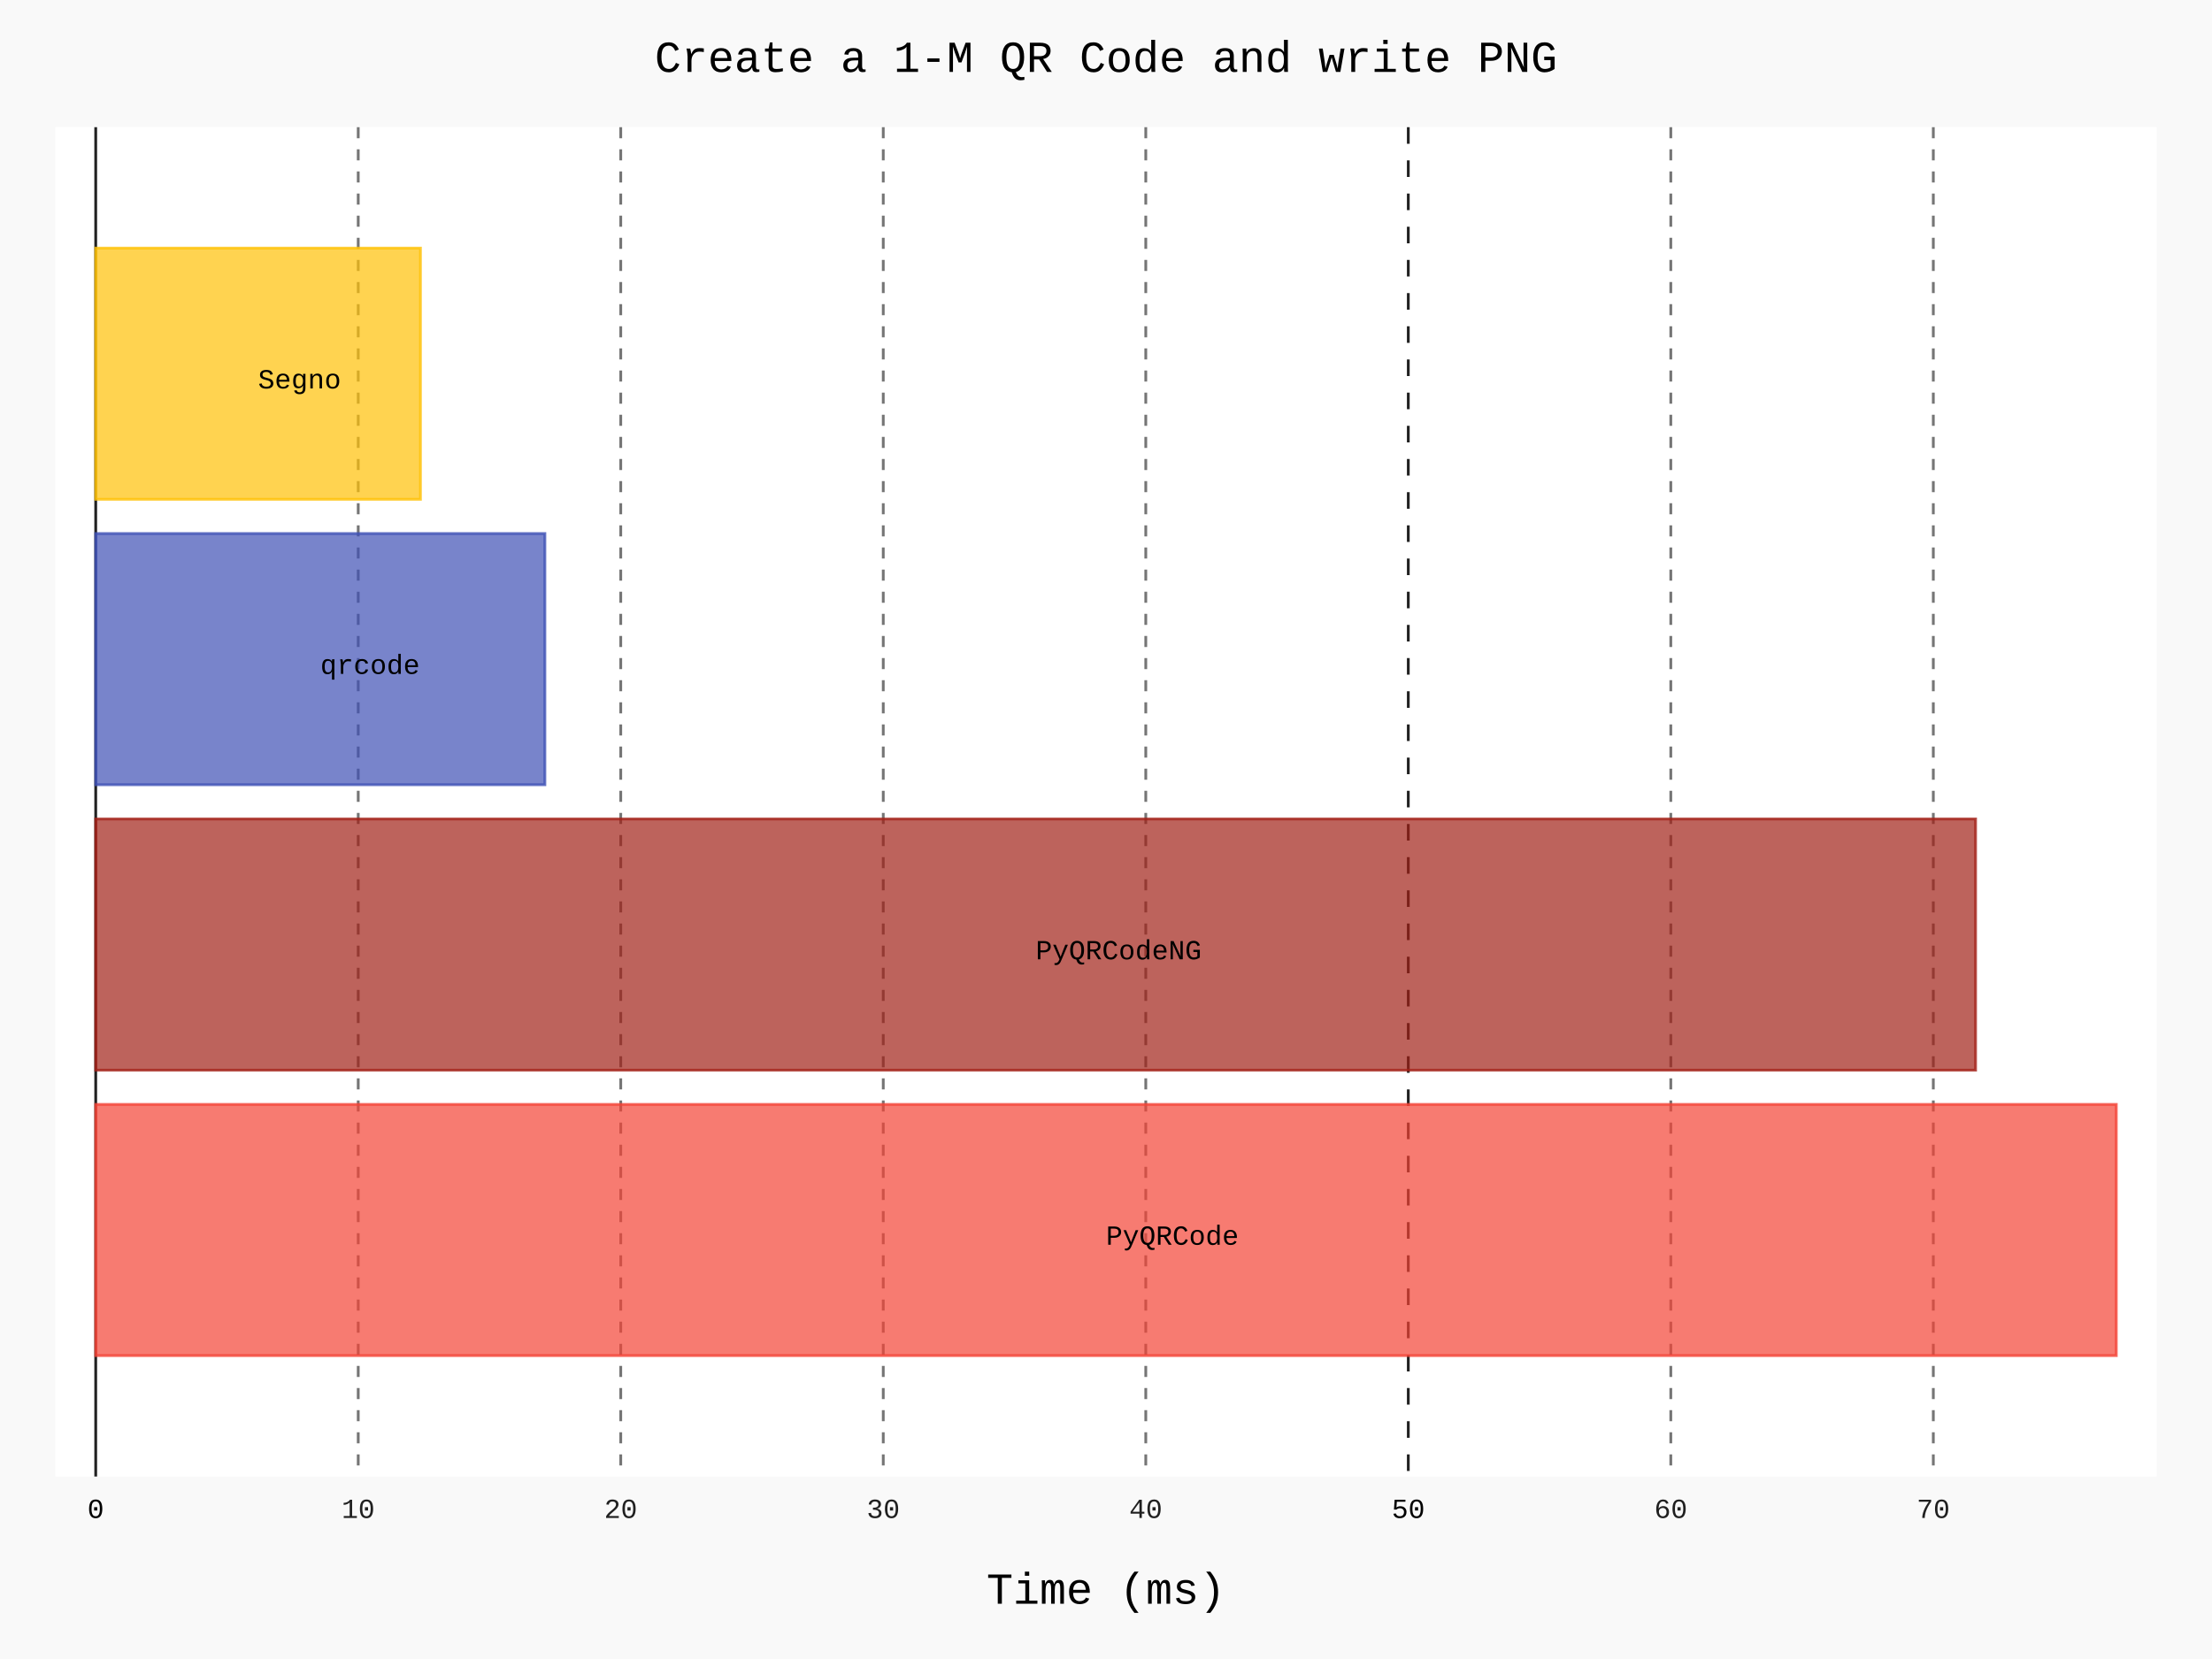
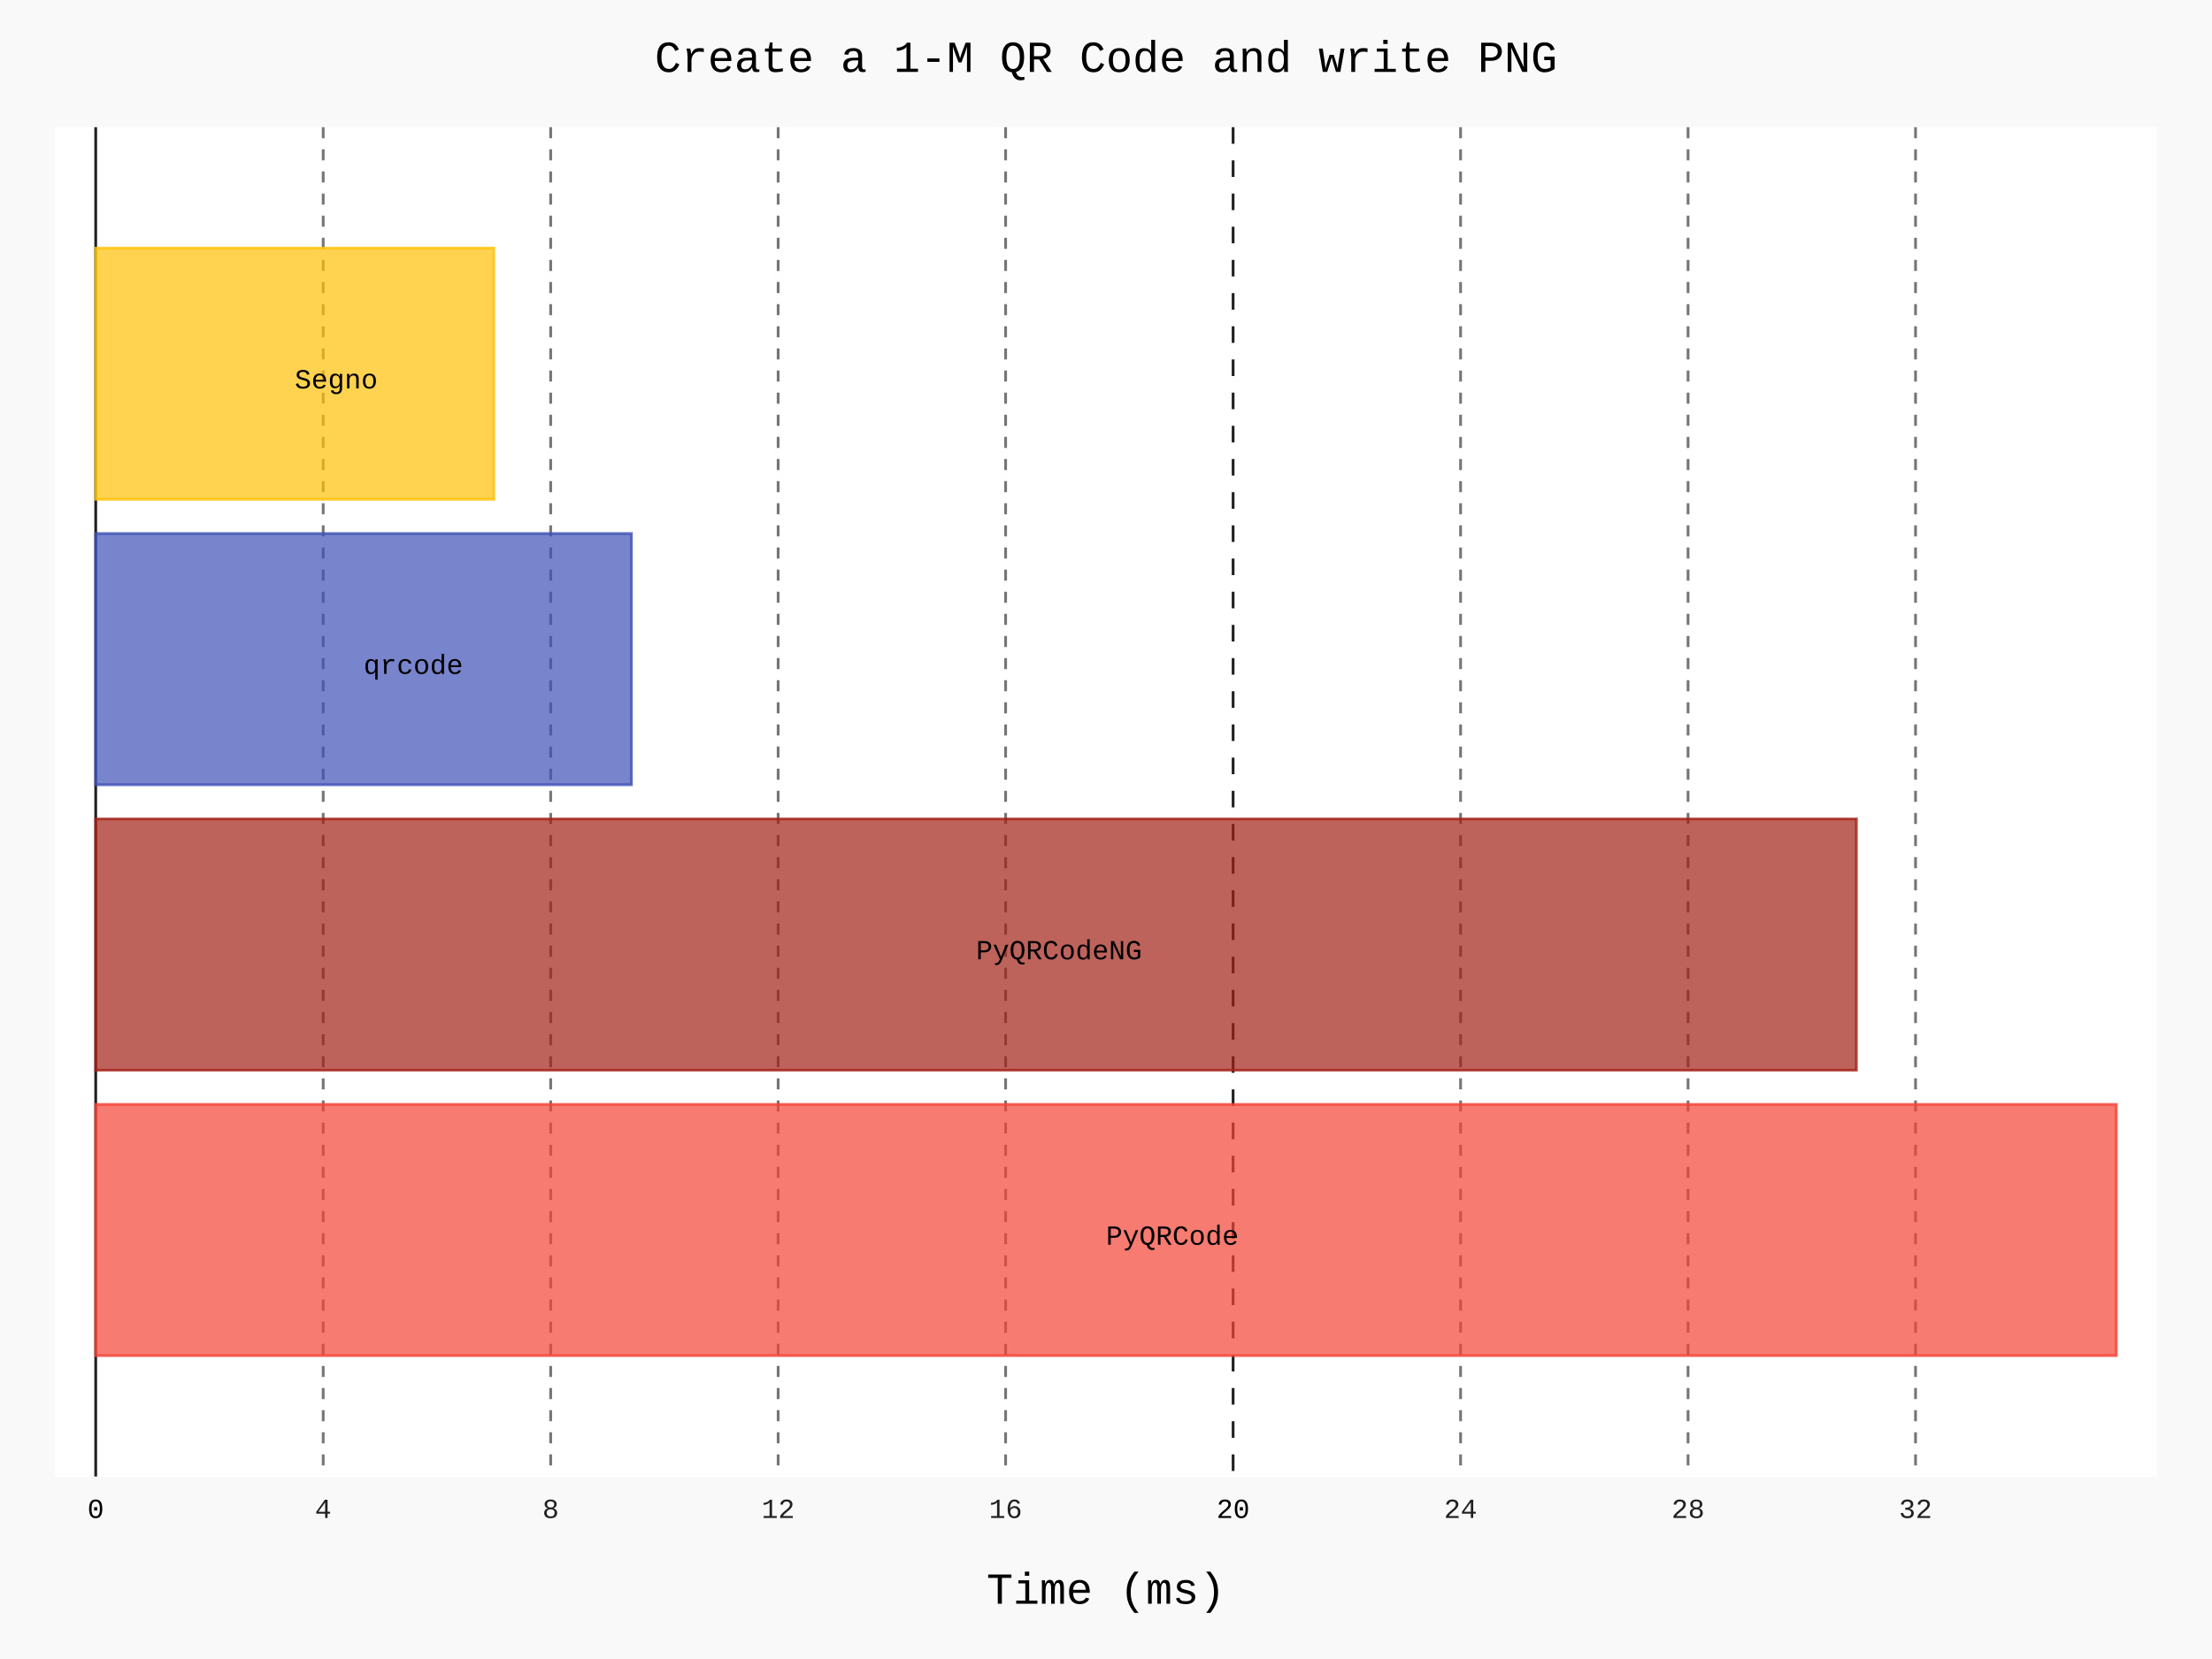
- <svg xmlns="http://www.w3.org/2000/svg" class="pygal-chart" id="chart-7f7af17a-ba18-47c8-9032-3517f430a31d" viewBox="0 0 800 600">
+ <svg xmlns="http://www.w3.org/2000/svg" class="pygal-chart" id="chart-e95efc4e-db37-4027-ab21-6ec06b8b42c7" viewBox="0 0 800 600">
  <defs>
-     <style type="text/css">#chart-7f7af17a-ba18-47c8-9032-3517f430a31d{-webkit-user-select:none;-webkit-font-smoothing:antialiased;font-family:Consolas,"Liberation Mono",Menlo,Courier,monospace}#chart-7f7af17a-ba18-47c8-9032-3517f430a31d .title{font-family:Consolas,"Liberation Mono",Menlo,Courier,monospace;font-size:16px}#chart-7f7af17a-ba18-47c8-9032-3517f430a31d .legends .legend text{font-family:Consolas,"Liberation Mono",Menlo,Courier,monospace;font-size:14px}#chart-7f7af17a-ba18-47c8-9032-3517f430a31d .axis text{font-family:Consolas,"Liberation Mono",Menlo,Courier,monospace;font-size:10px}#chart-7f7af17a-ba18-47c8-9032-3517f430a31d .axis text.major{font-family:Consolas,"Liberation Mono",Menlo,Courier,monospace;font-size:10px}#chart-7f7af17a-ba18-47c8-9032-3517f430a31d .text-overlay text.value{font-family:Consolas,"Liberation Mono",Menlo,Courier,monospace;font-size:16px}#chart-7f7af17a-ba18-47c8-9032-3517f430a31d .text-overlay text.label{font-family:Consolas,"Liberation Mono",Menlo,Courier,monospace;font-size:10px}#chart-7f7af17a-ba18-47c8-9032-3517f430a31d .tooltip{font-family:Consolas,"Liberation Mono",Menlo,Courier,monospace;font-size:14px}#chart-7f7af17a-ba18-47c8-9032-3517f430a31d text.no_data{font-family:Consolas,"Liberation Mono",Menlo,Courier,monospace;font-size:64px}
- #chart-7f7af17a-ba18-47c8-9032-3517f430a31d{background-color:rgba(249,249,249,1)}#chart-7f7af17a-ba18-47c8-9032-3517f430a31d path,#chart-7f7af17a-ba18-47c8-9032-3517f430a31d line,#chart-7f7af17a-ba18-47c8-9032-3517f430a31d rect,#chart-7f7af17a-ba18-47c8-9032-3517f430a31d circle{-webkit-transition:150ms;-moz-transition:150ms;transition:150ms}#chart-7f7af17a-ba18-47c8-9032-3517f430a31d .graph &gt; .background{fill:rgba(249,249,249,1)}#chart-7f7af17a-ba18-47c8-9032-3517f430a31d .plot &gt; .background{fill:rgba(255,255,255,1)}#chart-7f7af17a-ba18-47c8-9032-3517f430a31d .graph{fill:rgba(0,0,0,.87)}#chart-7f7af17a-ba18-47c8-9032-3517f430a31d text.no_data{fill:rgba(0,0,0,1)}#chart-7f7af17a-ba18-47c8-9032-3517f430a31d .title{fill:rgba(0,0,0,1)}#chart-7f7af17a-ba18-47c8-9032-3517f430a31d .legends .legend text{fill:rgba(0,0,0,.87)}#chart-7f7af17a-ba18-47c8-9032-3517f430a31d .legends .legend:hover text{fill:rgba(0,0,0,1)}#chart-7f7af17a-ba18-47c8-9032-3517f430a31d .axis .line{stroke:rgba(0,0,0,1)}#chart-7f7af17a-ba18-47c8-9032-3517f430a31d .axis .guide.line{stroke:rgba(0,0,0,.54)}#chart-7f7af17a-ba18-47c8-9032-3517f430a31d .axis .major.line{stroke:rgba(0,0,0,.87)}#chart-7f7af17a-ba18-47c8-9032-3517f430a31d .axis text.major{fill:rgba(0,0,0,1)}#chart-7f7af17a-ba18-47c8-9032-3517f430a31d .axis.y .guides:hover .guide.line,#chart-7f7af17a-ba18-47c8-9032-3517f430a31d .line-graph .axis.x .guides:hover .guide.line,#chart-7f7af17a-ba18-47c8-9032-3517f430a31d .stackedline-graph .axis.x .guides:hover .guide.line,#chart-7f7af17a-ba18-47c8-9032-3517f430a31d .xy-graph .axis.x .guides:hover .guide.line{stroke:rgba(0,0,0,1)}#chart-7f7af17a-ba18-47c8-9032-3517f430a31d .axis .guides:hover text{fill:rgba(0,0,0,1)}#chart-7f7af17a-ba18-47c8-9032-3517f430a31d .reactive{fill-opacity:.7;stroke-opacity:.8}#chart-7f7af17a-ba18-47c8-9032-3517f430a31d .ci{stroke:rgba(0,0,0,.87)}#chart-7f7af17a-ba18-47c8-9032-3517f430a31d .reactive.active,#chart-7f7af17a-ba18-47c8-9032-3517f430a31d .active .reactive{fill-opacity:.8;stroke-opacity:.9;stroke-width:4}#chart-7f7af17a-ba18-47c8-9032-3517f430a31d .ci .reactive.active{stroke-width:1.5}#chart-7f7af17a-ba18-47c8-9032-3517f430a31d .series text{fill:rgba(0,0,0,1)}#chart-7f7af17a-ba18-47c8-9032-3517f430a31d .tooltip rect{fill:rgba(255,255,255,1);stroke:rgba(0,0,0,1);-webkit-transition:opacity 150ms;-moz-transition:opacity 150ms;transition:opacity 150ms}#chart-7f7af17a-ba18-47c8-9032-3517f430a31d .tooltip .label{fill:rgba(0,0,0,.87)}#chart-7f7af17a-ba18-47c8-9032-3517f430a31d .tooltip .label{fill:rgba(0,0,0,.87)}#chart-7f7af17a-ba18-47c8-9032-3517f430a31d .tooltip .legend{font-size:.8em;fill:rgba(0,0,0,.54)}#chart-7f7af17a-ba18-47c8-9032-3517f430a31d .tooltip .x_label{font-size:.6em;fill:rgba(0,0,0,1)}#chart-7f7af17a-ba18-47c8-9032-3517f430a31d .tooltip .xlink{font-size:.5em;text-decoration:underline}#chart-7f7af17a-ba18-47c8-9032-3517f430a31d .tooltip .value{font-size:1.5em}#chart-7f7af17a-ba18-47c8-9032-3517f430a31d .bound{font-size:.5em}#chart-7f7af17a-ba18-47c8-9032-3517f430a31d .max-value{font-size:.75em;fill:rgba(0,0,0,.54)}#chart-7f7af17a-ba18-47c8-9032-3517f430a31d .map-element{fill:rgba(255,255,255,1);stroke:rgba(0,0,0,.54) !important}#chart-7f7af17a-ba18-47c8-9032-3517f430a31d .map-element .reactive{fill-opacity:inherit;stroke-opacity:inherit}#chart-7f7af17a-ba18-47c8-9032-3517f430a31d .color-0,#chart-7f7af17a-ba18-47c8-9032-3517f430a31d .color-0 a:visited{stroke:#F44336;fill:#F44336}#chart-7f7af17a-ba18-47c8-9032-3517f430a31d .color-1,#chart-7f7af17a-ba18-47c8-9032-3517f430a31d .color-1 a:visited{stroke:#3F51B5;fill:#3F51B5}#chart-7f7af17a-ba18-47c8-9032-3517f430a31d .color-2,#chart-7f7af17a-ba18-47c8-9032-3517f430a31d .color-2 a:visited{stroke:#009688;fill:#009688}#chart-7f7af17a-ba18-47c8-9032-3517f430a31d .color-3,#chart-7f7af17a-ba18-47c8-9032-3517f430a31d .color-3 a:visited{stroke:#FFC107;fill:#FFC107}#chart-7f7af17a-ba18-47c8-9032-3517f430a31d .text-overlay .color-0 text{fill:black}#chart-7f7af17a-ba18-47c8-9032-3517f430a31d .text-overlay .color-1 text{fill:black}#chart-7f7af17a-ba18-47c8-9032-3517f430a31d .text-overlay .color-2 text{fill:black}#chart-7f7af17a-ba18-47c8-9032-3517f430a31d .text-overlay .color-3 text{fill:black}
- #chart-7f7af17a-ba18-47c8-9032-3517f430a31d text.no_data{text-anchor:middle}#chart-7f7af17a-ba18-47c8-9032-3517f430a31d .guide.line{fill:none}#chart-7f7af17a-ba18-47c8-9032-3517f430a31d .centered{text-anchor:middle}#chart-7f7af17a-ba18-47c8-9032-3517f430a31d .title{text-anchor:middle}#chart-7f7af17a-ba18-47c8-9032-3517f430a31d .legends .legend text{fill-opacity:1}#chart-7f7af17a-ba18-47c8-9032-3517f430a31d .axis.x text{text-anchor:middle}#chart-7f7af17a-ba18-47c8-9032-3517f430a31d .axis.x:not(.web) text[transform]{text-anchor:start}#chart-7f7af17a-ba18-47c8-9032-3517f430a31d .axis.x:not(.web) text[transform].backwards{text-anchor:end}#chart-7f7af17a-ba18-47c8-9032-3517f430a31d .axis.y text{text-anchor:end}#chart-7f7af17a-ba18-47c8-9032-3517f430a31d .axis.y text[transform].backwards{text-anchor:start}#chart-7f7af17a-ba18-47c8-9032-3517f430a31d .axis.y2 text{text-anchor:start}#chart-7f7af17a-ba18-47c8-9032-3517f430a31d .axis.y2 text[transform].backwards{text-anchor:end}#chart-7f7af17a-ba18-47c8-9032-3517f430a31d .axis .guide.line{stroke-dasharray:4,4}#chart-7f7af17a-ba18-47c8-9032-3517f430a31d .axis .major.guide.line{stroke-dasharray:6,6}#chart-7f7af17a-ba18-47c8-9032-3517f430a31d .horizontal .axis.y .guide.line,#chart-7f7af17a-ba18-47c8-9032-3517f430a31d .horizontal .axis.y2 .guide.line,#chart-7f7af17a-ba18-47c8-9032-3517f430a31d .vertical .axis.x .guide.line{opacity:0}#chart-7f7af17a-ba18-47c8-9032-3517f430a31d .horizontal .axis.always_show .guide.line,#chart-7f7af17a-ba18-47c8-9032-3517f430a31d .vertical .axis.always_show .guide.line{opacity:1 !important}#chart-7f7af17a-ba18-47c8-9032-3517f430a31d .axis.y .guides:hover .guide.line,#chart-7f7af17a-ba18-47c8-9032-3517f430a31d .axis.y2 .guides:hover .guide.line,#chart-7f7af17a-ba18-47c8-9032-3517f430a31d .axis.x .guides:hover .guide.line{opacity:1}#chart-7f7af17a-ba18-47c8-9032-3517f430a31d .axis .guides:hover text{opacity:1}#chart-7f7af17a-ba18-47c8-9032-3517f430a31d .nofill{fill:none}#chart-7f7af17a-ba18-47c8-9032-3517f430a31d .subtle-fill{fill-opacity:.2}#chart-7f7af17a-ba18-47c8-9032-3517f430a31d .dot{stroke-width:1px;fill-opacity:1}#chart-7f7af17a-ba18-47c8-9032-3517f430a31d .dot.active{stroke-width:5px}#chart-7f7af17a-ba18-47c8-9032-3517f430a31d .dot.negative{fill:transparent}#chart-7f7af17a-ba18-47c8-9032-3517f430a31d text,#chart-7f7af17a-ba18-47c8-9032-3517f430a31d tspan{stroke:none !important}#chart-7f7af17a-ba18-47c8-9032-3517f430a31d .series text.active{opacity:1}#chart-7f7af17a-ba18-47c8-9032-3517f430a31d .tooltip rect{fill-opacity:.95;stroke-width:.5}#chart-7f7af17a-ba18-47c8-9032-3517f430a31d .tooltip text{fill-opacity:1}#chart-7f7af17a-ba18-47c8-9032-3517f430a31d .showable{visibility:hidden}#chart-7f7af17a-ba18-47c8-9032-3517f430a31d .showable.shown{visibility:visible}#chart-7f7af17a-ba18-47c8-9032-3517f430a31d .gauge-background{fill:rgba(229,229,229,1);stroke:none}#chart-7f7af17a-ba18-47c8-9032-3517f430a31d .bg-lines{stroke:rgba(249,249,249,1);stroke-width:2px}</style>
+     <style type="text/css">#chart-e95efc4e-db37-4027-ab21-6ec06b8b42c7{-webkit-user-select:none;-webkit-font-smoothing:antialiased;font-family:Consolas,"Liberation Mono",Menlo,Courier,monospace}#chart-e95efc4e-db37-4027-ab21-6ec06b8b42c7 .title{font-family:Consolas,"Liberation Mono",Menlo,Courier,monospace;font-size:16px}#chart-e95efc4e-db37-4027-ab21-6ec06b8b42c7 .legends .legend text{font-family:Consolas,"Liberation Mono",Menlo,Courier,monospace;font-size:14px}#chart-e95efc4e-db37-4027-ab21-6ec06b8b42c7 .axis text{font-family:Consolas,"Liberation Mono",Menlo,Courier,monospace;font-size:10px}#chart-e95efc4e-db37-4027-ab21-6ec06b8b42c7 .axis text.major{font-family:Consolas,"Liberation Mono",Menlo,Courier,monospace;font-size:10px}#chart-e95efc4e-db37-4027-ab21-6ec06b8b42c7 .text-overlay text.value{font-family:Consolas,"Liberation Mono",Menlo,Courier,monospace;font-size:16px}#chart-e95efc4e-db37-4027-ab21-6ec06b8b42c7 .text-overlay text.label{font-family:Consolas,"Liberation Mono",Menlo,Courier,monospace;font-size:10px}#chart-e95efc4e-db37-4027-ab21-6ec06b8b42c7 .tooltip{font-family:Consolas,"Liberation Mono",Menlo,Courier,monospace;font-size:14px}#chart-e95efc4e-db37-4027-ab21-6ec06b8b42c7 text.no_data{font-family:Consolas,"Liberation Mono",Menlo,Courier,monospace;font-size:64px}
+ #chart-e95efc4e-db37-4027-ab21-6ec06b8b42c7{background-color:rgba(249,249,249,1)}#chart-e95efc4e-db37-4027-ab21-6ec06b8b42c7 path,#chart-e95efc4e-db37-4027-ab21-6ec06b8b42c7 line,#chart-e95efc4e-db37-4027-ab21-6ec06b8b42c7 rect,#chart-e95efc4e-db37-4027-ab21-6ec06b8b42c7 circle{-webkit-transition:150ms;-moz-transition:150ms;transition:150ms}#chart-e95efc4e-db37-4027-ab21-6ec06b8b42c7 .graph &gt; .background{fill:rgba(249,249,249,1)}#chart-e95efc4e-db37-4027-ab21-6ec06b8b42c7 .plot &gt; .background{fill:rgba(255,255,255,1)}#chart-e95efc4e-db37-4027-ab21-6ec06b8b42c7 .graph{fill:rgba(0,0,0,.87)}#chart-e95efc4e-db37-4027-ab21-6ec06b8b42c7 text.no_data{fill:rgba(0,0,0,1)}#chart-e95efc4e-db37-4027-ab21-6ec06b8b42c7 .title{fill:rgba(0,0,0,1)}#chart-e95efc4e-db37-4027-ab21-6ec06b8b42c7 .legends .legend text{fill:rgba(0,0,0,.87)}#chart-e95efc4e-db37-4027-ab21-6ec06b8b42c7 .legends .legend:hover text{fill:rgba(0,0,0,1)}#chart-e95efc4e-db37-4027-ab21-6ec06b8b42c7 .axis .line{stroke:rgba(0,0,0,1)}#chart-e95efc4e-db37-4027-ab21-6ec06b8b42c7 .axis .guide.line{stroke:rgba(0,0,0,.54)}#chart-e95efc4e-db37-4027-ab21-6ec06b8b42c7 .axis .major.line{stroke:rgba(0,0,0,.87)}#chart-e95efc4e-db37-4027-ab21-6ec06b8b42c7 .axis text.major{fill:rgba(0,0,0,1)}#chart-e95efc4e-db37-4027-ab21-6ec06b8b42c7 .axis.y .guides:hover .guide.line,#chart-e95efc4e-db37-4027-ab21-6ec06b8b42c7 .line-graph .axis.x .guides:hover .guide.line,#chart-e95efc4e-db37-4027-ab21-6ec06b8b42c7 .stackedline-graph .axis.x .guides:hover .guide.line,#chart-e95efc4e-db37-4027-ab21-6ec06b8b42c7 .xy-graph .axis.x .guides:hover .guide.line{stroke:rgba(0,0,0,1)}#chart-e95efc4e-db37-4027-ab21-6ec06b8b42c7 .axis .guides:hover text{fill:rgba(0,0,0,1)}#chart-e95efc4e-db37-4027-ab21-6ec06b8b42c7 .reactive{fill-opacity:.7;stroke-opacity:.8}#chart-e95efc4e-db37-4027-ab21-6ec06b8b42c7 .ci{stroke:rgba(0,0,0,.87)}#chart-e95efc4e-db37-4027-ab21-6ec06b8b42c7 .reactive.active,#chart-e95efc4e-db37-4027-ab21-6ec06b8b42c7 .active .reactive{fill-opacity:.8;stroke-opacity:.9;stroke-width:4}#chart-e95efc4e-db37-4027-ab21-6ec06b8b42c7 .ci .reactive.active{stroke-width:1.5}#chart-e95efc4e-db37-4027-ab21-6ec06b8b42c7 .series text{fill:rgba(0,0,0,1)}#chart-e95efc4e-db37-4027-ab21-6ec06b8b42c7 .tooltip rect{fill:rgba(255,255,255,1);stroke:rgba(0,0,0,1);-webkit-transition:opacity 150ms;-moz-transition:opacity 150ms;transition:opacity 150ms}#chart-e95efc4e-db37-4027-ab21-6ec06b8b42c7 .tooltip .label{fill:rgba(0,0,0,.87)}#chart-e95efc4e-db37-4027-ab21-6ec06b8b42c7 .tooltip .label{fill:rgba(0,0,0,.87)}#chart-e95efc4e-db37-4027-ab21-6ec06b8b42c7 .tooltip .legend{font-size:.8em;fill:rgba(0,0,0,.54)}#chart-e95efc4e-db37-4027-ab21-6ec06b8b42c7 .tooltip .x_label{font-size:.6em;fill:rgba(0,0,0,1)}#chart-e95efc4e-db37-4027-ab21-6ec06b8b42c7 .tooltip .xlink{font-size:.5em;text-decoration:underline}#chart-e95efc4e-db37-4027-ab21-6ec06b8b42c7 .tooltip .value{font-size:1.5em}#chart-e95efc4e-db37-4027-ab21-6ec06b8b42c7 .bound{font-size:.5em}#chart-e95efc4e-db37-4027-ab21-6ec06b8b42c7 .max-value{font-size:.75em;fill:rgba(0,0,0,.54)}#chart-e95efc4e-db37-4027-ab21-6ec06b8b42c7 .map-element{fill:rgba(255,255,255,1);stroke:rgba(0,0,0,.54) !important}#chart-e95efc4e-db37-4027-ab21-6ec06b8b42c7 .map-element .reactive{fill-opacity:inherit;stroke-opacity:inherit}#chart-e95efc4e-db37-4027-ab21-6ec06b8b42c7 .color-0,#chart-e95efc4e-db37-4027-ab21-6ec06b8b42c7 .color-0 a:visited{stroke:#F44336;fill:#F44336}#chart-e95efc4e-db37-4027-ab21-6ec06b8b42c7 .color-1,#chart-e95efc4e-db37-4027-ab21-6ec06b8b42c7 .color-1 a:visited{stroke:#3F51B5;fill:#3F51B5}#chart-e95efc4e-db37-4027-ab21-6ec06b8b42c7 .color-2,#chart-e95efc4e-db37-4027-ab21-6ec06b8b42c7 .color-2 a:visited{stroke:#009688;fill:#009688}#chart-e95efc4e-db37-4027-ab21-6ec06b8b42c7 .color-3,#chart-e95efc4e-db37-4027-ab21-6ec06b8b42c7 .color-3 a:visited{stroke:#FFC107;fill:#FFC107}#chart-e95efc4e-db37-4027-ab21-6ec06b8b42c7 .text-overlay .color-0 text{fill:black}#chart-e95efc4e-db37-4027-ab21-6ec06b8b42c7 .text-overlay .color-1 text{fill:black}#chart-e95efc4e-db37-4027-ab21-6ec06b8b42c7 .text-overlay .color-2 text{fill:black}#chart-e95efc4e-db37-4027-ab21-6ec06b8b42c7 .text-overlay .color-3 text{fill:black}
+ #chart-e95efc4e-db37-4027-ab21-6ec06b8b42c7 text.no_data{text-anchor:middle}#chart-e95efc4e-db37-4027-ab21-6ec06b8b42c7 .guide.line{fill:none}#chart-e95efc4e-db37-4027-ab21-6ec06b8b42c7 .centered{text-anchor:middle}#chart-e95efc4e-db37-4027-ab21-6ec06b8b42c7 .title{text-anchor:middle}#chart-e95efc4e-db37-4027-ab21-6ec06b8b42c7 .legends .legend text{fill-opacity:1}#chart-e95efc4e-db37-4027-ab21-6ec06b8b42c7 .axis.x text{text-anchor:middle}#chart-e95efc4e-db37-4027-ab21-6ec06b8b42c7 .axis.x:not(.web) text[transform]{text-anchor:start}#chart-e95efc4e-db37-4027-ab21-6ec06b8b42c7 .axis.x:not(.web) text[transform].backwards{text-anchor:end}#chart-e95efc4e-db37-4027-ab21-6ec06b8b42c7 .axis.y text{text-anchor:end}#chart-e95efc4e-db37-4027-ab21-6ec06b8b42c7 .axis.y text[transform].backwards{text-anchor:start}#chart-e95efc4e-db37-4027-ab21-6ec06b8b42c7 .axis.y2 text{text-anchor:start}#chart-e95efc4e-db37-4027-ab21-6ec06b8b42c7 .axis.y2 text[transform].backwards{text-anchor:end}#chart-e95efc4e-db37-4027-ab21-6ec06b8b42c7 .axis .guide.line{stroke-dasharray:4,4}#chart-e95efc4e-db37-4027-ab21-6ec06b8b42c7 .axis .major.guide.line{stroke-dasharray:6,6}#chart-e95efc4e-db37-4027-ab21-6ec06b8b42c7 .horizontal .axis.y .guide.line,#chart-e95efc4e-db37-4027-ab21-6ec06b8b42c7 .horizontal .axis.y2 .guide.line,#chart-e95efc4e-db37-4027-ab21-6ec06b8b42c7 .vertical .axis.x .guide.line{opacity:0}#chart-e95efc4e-db37-4027-ab21-6ec06b8b42c7 .horizontal .axis.always_show .guide.line,#chart-e95efc4e-db37-4027-ab21-6ec06b8b42c7 .vertical .axis.always_show .guide.line{opacity:1 !important}#chart-e95efc4e-db37-4027-ab21-6ec06b8b42c7 .axis.y .guides:hover .guide.line,#chart-e95efc4e-db37-4027-ab21-6ec06b8b42c7 .axis.y2 .guides:hover .guide.line,#chart-e95efc4e-db37-4027-ab21-6ec06b8b42c7 .axis.x .guides:hover .guide.line{opacity:1}#chart-e95efc4e-db37-4027-ab21-6ec06b8b42c7 .axis .guides:hover text{opacity:1}#chart-e95efc4e-db37-4027-ab21-6ec06b8b42c7 .nofill{fill:none}#chart-e95efc4e-db37-4027-ab21-6ec06b8b42c7 .subtle-fill{fill-opacity:.2}#chart-e95efc4e-db37-4027-ab21-6ec06b8b42c7 .dot{stroke-width:1px;fill-opacity:1}#chart-e95efc4e-db37-4027-ab21-6ec06b8b42c7 .dot.active{stroke-width:5px}#chart-e95efc4e-db37-4027-ab21-6ec06b8b42c7 .dot.negative{fill:transparent}#chart-e95efc4e-db37-4027-ab21-6ec06b8b42c7 text,#chart-e95efc4e-db37-4027-ab21-6ec06b8b42c7 tspan{stroke:none !important}#chart-e95efc4e-db37-4027-ab21-6ec06b8b42c7 .series text.active{opacity:1}#chart-e95efc4e-db37-4027-ab21-6ec06b8b42c7 .tooltip rect{fill-opacity:.95;stroke-width:.5}#chart-e95efc4e-db37-4027-ab21-6ec06b8b42c7 .tooltip text{fill-opacity:1}#chart-e95efc4e-db37-4027-ab21-6ec06b8b42c7 .showable{visibility:hidden}#chart-e95efc4e-db37-4027-ab21-6ec06b8b42c7 .showable.shown{visibility:visible}#chart-e95efc4e-db37-4027-ab21-6ec06b8b42c7 .gauge-background{fill:rgba(229,229,229,1);stroke:none}#chart-e95efc4e-db37-4027-ab21-6ec06b8b42c7 .bg-lines{stroke:rgba(249,249,249,1);stroke-width:2px}</style>
  </defs>
  <g class="graph horizontalbar-graph horizontal">
    <rect class="background" height="600" width="800" x="0" y="0" />
    <g class="plot" transform="translate(20, 46)">
      <rect class="background" height="488" width="760" x="0" y="0" />
      <g class="axis x always_show">
        <g class="guides">
          <path class="axis major line" d="M14.615 0 v488" />
          <text class="major" x="14.615" y="503.0">0</text>
        </g>
        <g class="guides">
-           <path class="guide line" d="M109.557 0 v488" />
-           <text class="" x="109.557" y="503.0">10</text>
+           <path class="guide line" d="M96.886 0 v488" />
+           <text class="" x="96.886" y="503.0">4</text>
        </g>
        <g class="guides">
-           <path class="guide line" d="M204.5 0 v488" />
-           <text class="" x="204.5" y="503.0">20</text>
+           <path class="guide line" d="M179.157 0 v488" />
+           <text class="" x="179.157" y="503.0">8</text>
        </g>
        <g class="guides">
-           <path class="guide line" d="M299.442 0 v488" />
-           <text class="" x="299.442" y="503.0">30</text>
+           <path class="guide line" d="M261.427 0 v488" />
+           <text class="" x="261.427" y="503.0">12</text>
        </g>
        <g class="guides">
-           <path class="guide line" d="M394.384 0 v488" />
-           <text class="" x="394.384" y="503.0">40</text>
+           <path class="guide line" d="M343.698 0 v488" />
+           <text class="" x="343.698" y="503.0">16</text>
        </g>
        <g class="guides">
-           <path class="major guide line" d="M489.326 0 v488" />
-           <text class="major" x="489.326" y="503.0">50</text>
+           <path class="major guide line" d="M425.969 0 v488" />
+           <text class="major" x="425.969" y="503.0">20</text>
        </g>
        <g class="guides">
-           <path class="guide line" d="M584.268 0 v488" />
-           <text class="" x="584.268" y="503.0">60</text>
+           <path class="guide line" d="M508.239 0 v488" />
+           <text class="" x="508.239" y="503.0">24</text>
        </g>
        <g class="guides">
-           <path class="guide line" d="M679.21 0 v488" />
-           <text class="" x="679.21" y="503.0">70</text>
+           <path class="guide line" d="M590.51 0 v488" />
+           <text class="" x="590.51" y="503.0">28</text>
+         </g>
+         <g class="guides">
+           <path class="guide line" d="M672.781 0 v488" />
+           <text class="" x="672.781" y="503.0">32</text>
        </g>
      </g>
      <g class="series serie-3 color-3">
        <g class="bars">
          <g class="bar" style="fill: #F44336; stroke: #F44336">
            <rect class="rect reactive tooltip-trigger" height="90.843" rx="0" ry="0" width="730.769" x="14.615" y="353.425" />
          </g>
        </g>
      </g>
      <g class="series serie-2 color-2">
        <g class="bars">
          <g class="bar" style="fill: #A22118; stroke: #A22118">
-             <rect class="rect reactive tooltip-trigger" height="90.843" rx="0" ry="0" width="679.88" x="14.615" y="250.194" />
+             <rect class="rect reactive tooltip-trigger" height="90.843" rx="0" ry="0" width="636.775" x="14.615" y="250.194" />
          </g>
        </g>
      </g>
      <g class="series serie-1 color-1">
        <g class="bars">
          <g class="bar" style="fill: #3F51B5; stroke: #3F51B5">
-             <rect class="rect reactive tooltip-trigger" height="90.843" rx="0" ry="0" width="162.446" x="14.615" y="146.963" />
+             <rect class="rect reactive tooltip-trigger" height="90.843" rx="0" ry="0" width="193.747" x="14.615" y="146.963" />
          </g>
        </g>
      </g>
      <g class="series serie-0 color-0">
        <g class="bars">
          <g class="bar" style="fill: #FFC107; stroke: #FFC107">
-             <rect class="rect reactive tooltip-trigger" height="90.843" rx="0" ry="0" width="117.443" x="14.615" y="43.732" />
+             <rect class="rect reactive tooltip-trigger" height="90.843" rx="0" ry="0" width="143.974" x="14.615" y="43.732" />
          </g>
        </g>
      </g>
    </g>
    <g class="titles">
      <text class="title plot_title" x="400.0" y="26">Create a 1-M QR Code and write PNG</text>
      <text class="title" x="400.0" y="580">Time (ms)</text>
    </g>
    <g class="plot overlay" transform="translate(20, 46)">
      <g class="series serie-3 color-3" />
      <g class="series serie-2 color-2" />
      <g class="series serie-1 color-1" />
      <g class="series serie-0 color-0" />
    </g>
    <g class="plot text-overlay" transform="translate(20, 46)">
      <g class="series serie-3 color-3">
        <text class="label" x="380.0" y="404.179">PyQRCode</text>
      </g>
      <g class="series serie-2 color-2">
-         <text class="label" x="354.556" y="300.949">PyQRCodeNG</text>
+         <text class="label" x="333.003" y="300.949">PyQRCodeNG</text>
      </g>
      <g class="series serie-1 color-1">
-         <text class="label" x="95.838" y="197.718">qrcode</text>
+         <text class="label" x="111.489" y="197.718">qrcode</text>
      </g>
      <g class="series serie-0 color-0">
-         <text class="label" x="73.337" y="94.487">Segno</text>
+         <text class="label" x="86.602" y="94.487">Segno</text>
      </g>
    </g>
    <g class="plot tooltip-overlay" transform="translate(20, 46)">
      <g class="tooltip" style="opacity: 0" transform="translate(0 0)">
        <rect class="tooltip-box" height="0" rx="0" ry="0" width="0" />
        <g class="text" />
      </g>
    </g>
  </g>
</svg>
